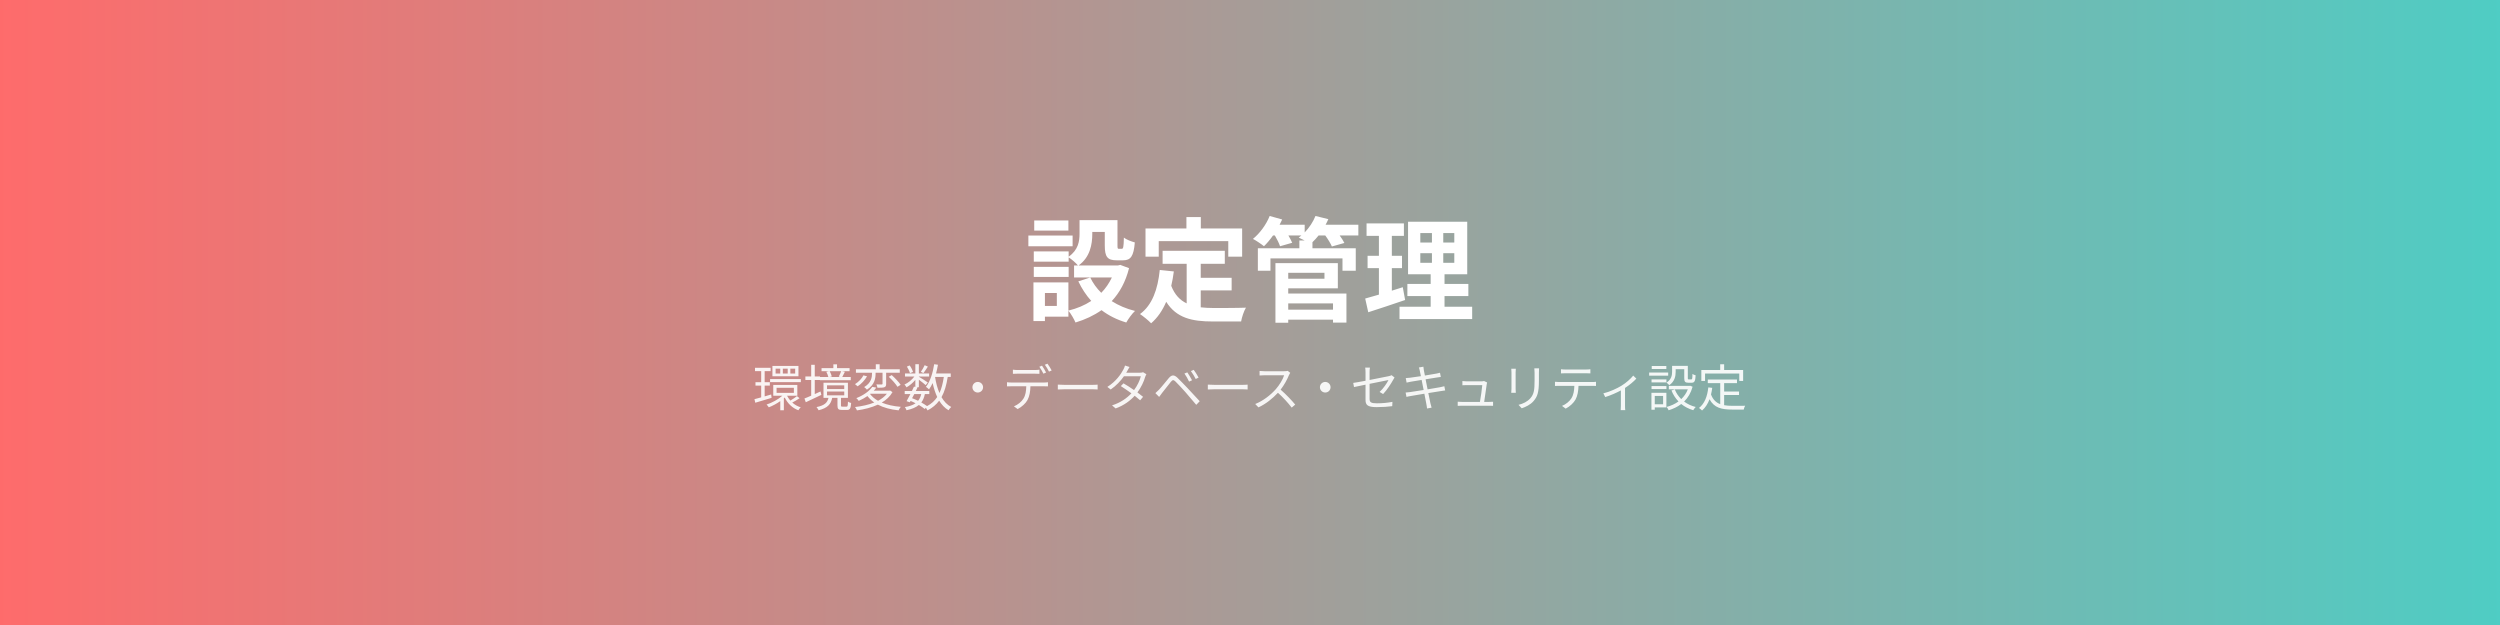
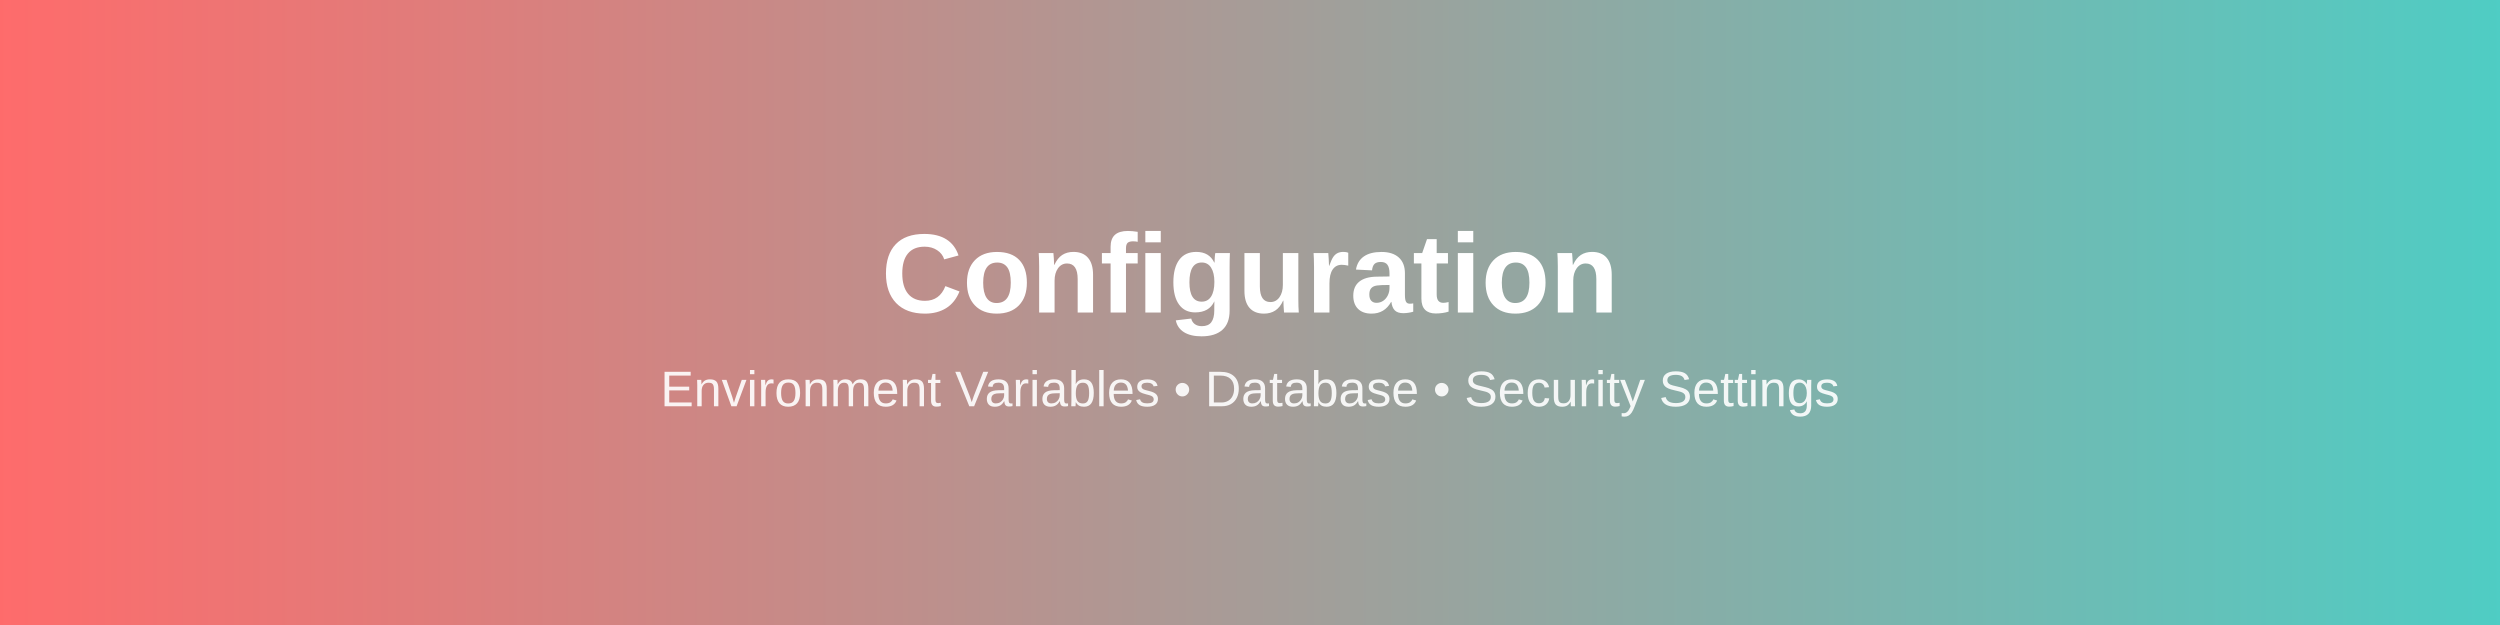
<svg xmlns="http://www.w3.org/2000/svg" width="800" height="200">
  <defs>
    <linearGradient id="configGrad" x1="0%" y1="0%" x2="100%" y2="0%">
      <stop offset="0%" stop-color="#FF6B6B" />
      <stop offset="100%" stop-color="#4ECDC4" />
    </linearGradient>
  </defs>
  <rect width="800" height="200" fill="url(#configGrad)" />
  <text x="400" y="100" font-family="Arial, sans-serif" font-size="36" fill="white" text-anchor="middle" font-weight="bold">
-     設定管理
+     Configuration
  </text>
  <text x="400" y="130" font-family="Arial, sans-serif" font-size="16" fill="rgba(255,255,255,0.9)" text-anchor="middle">
-     環境変数・データベース・セキュリティ設定
+     Environment Variables • Database • Security Settings
  </text>
</svg>
